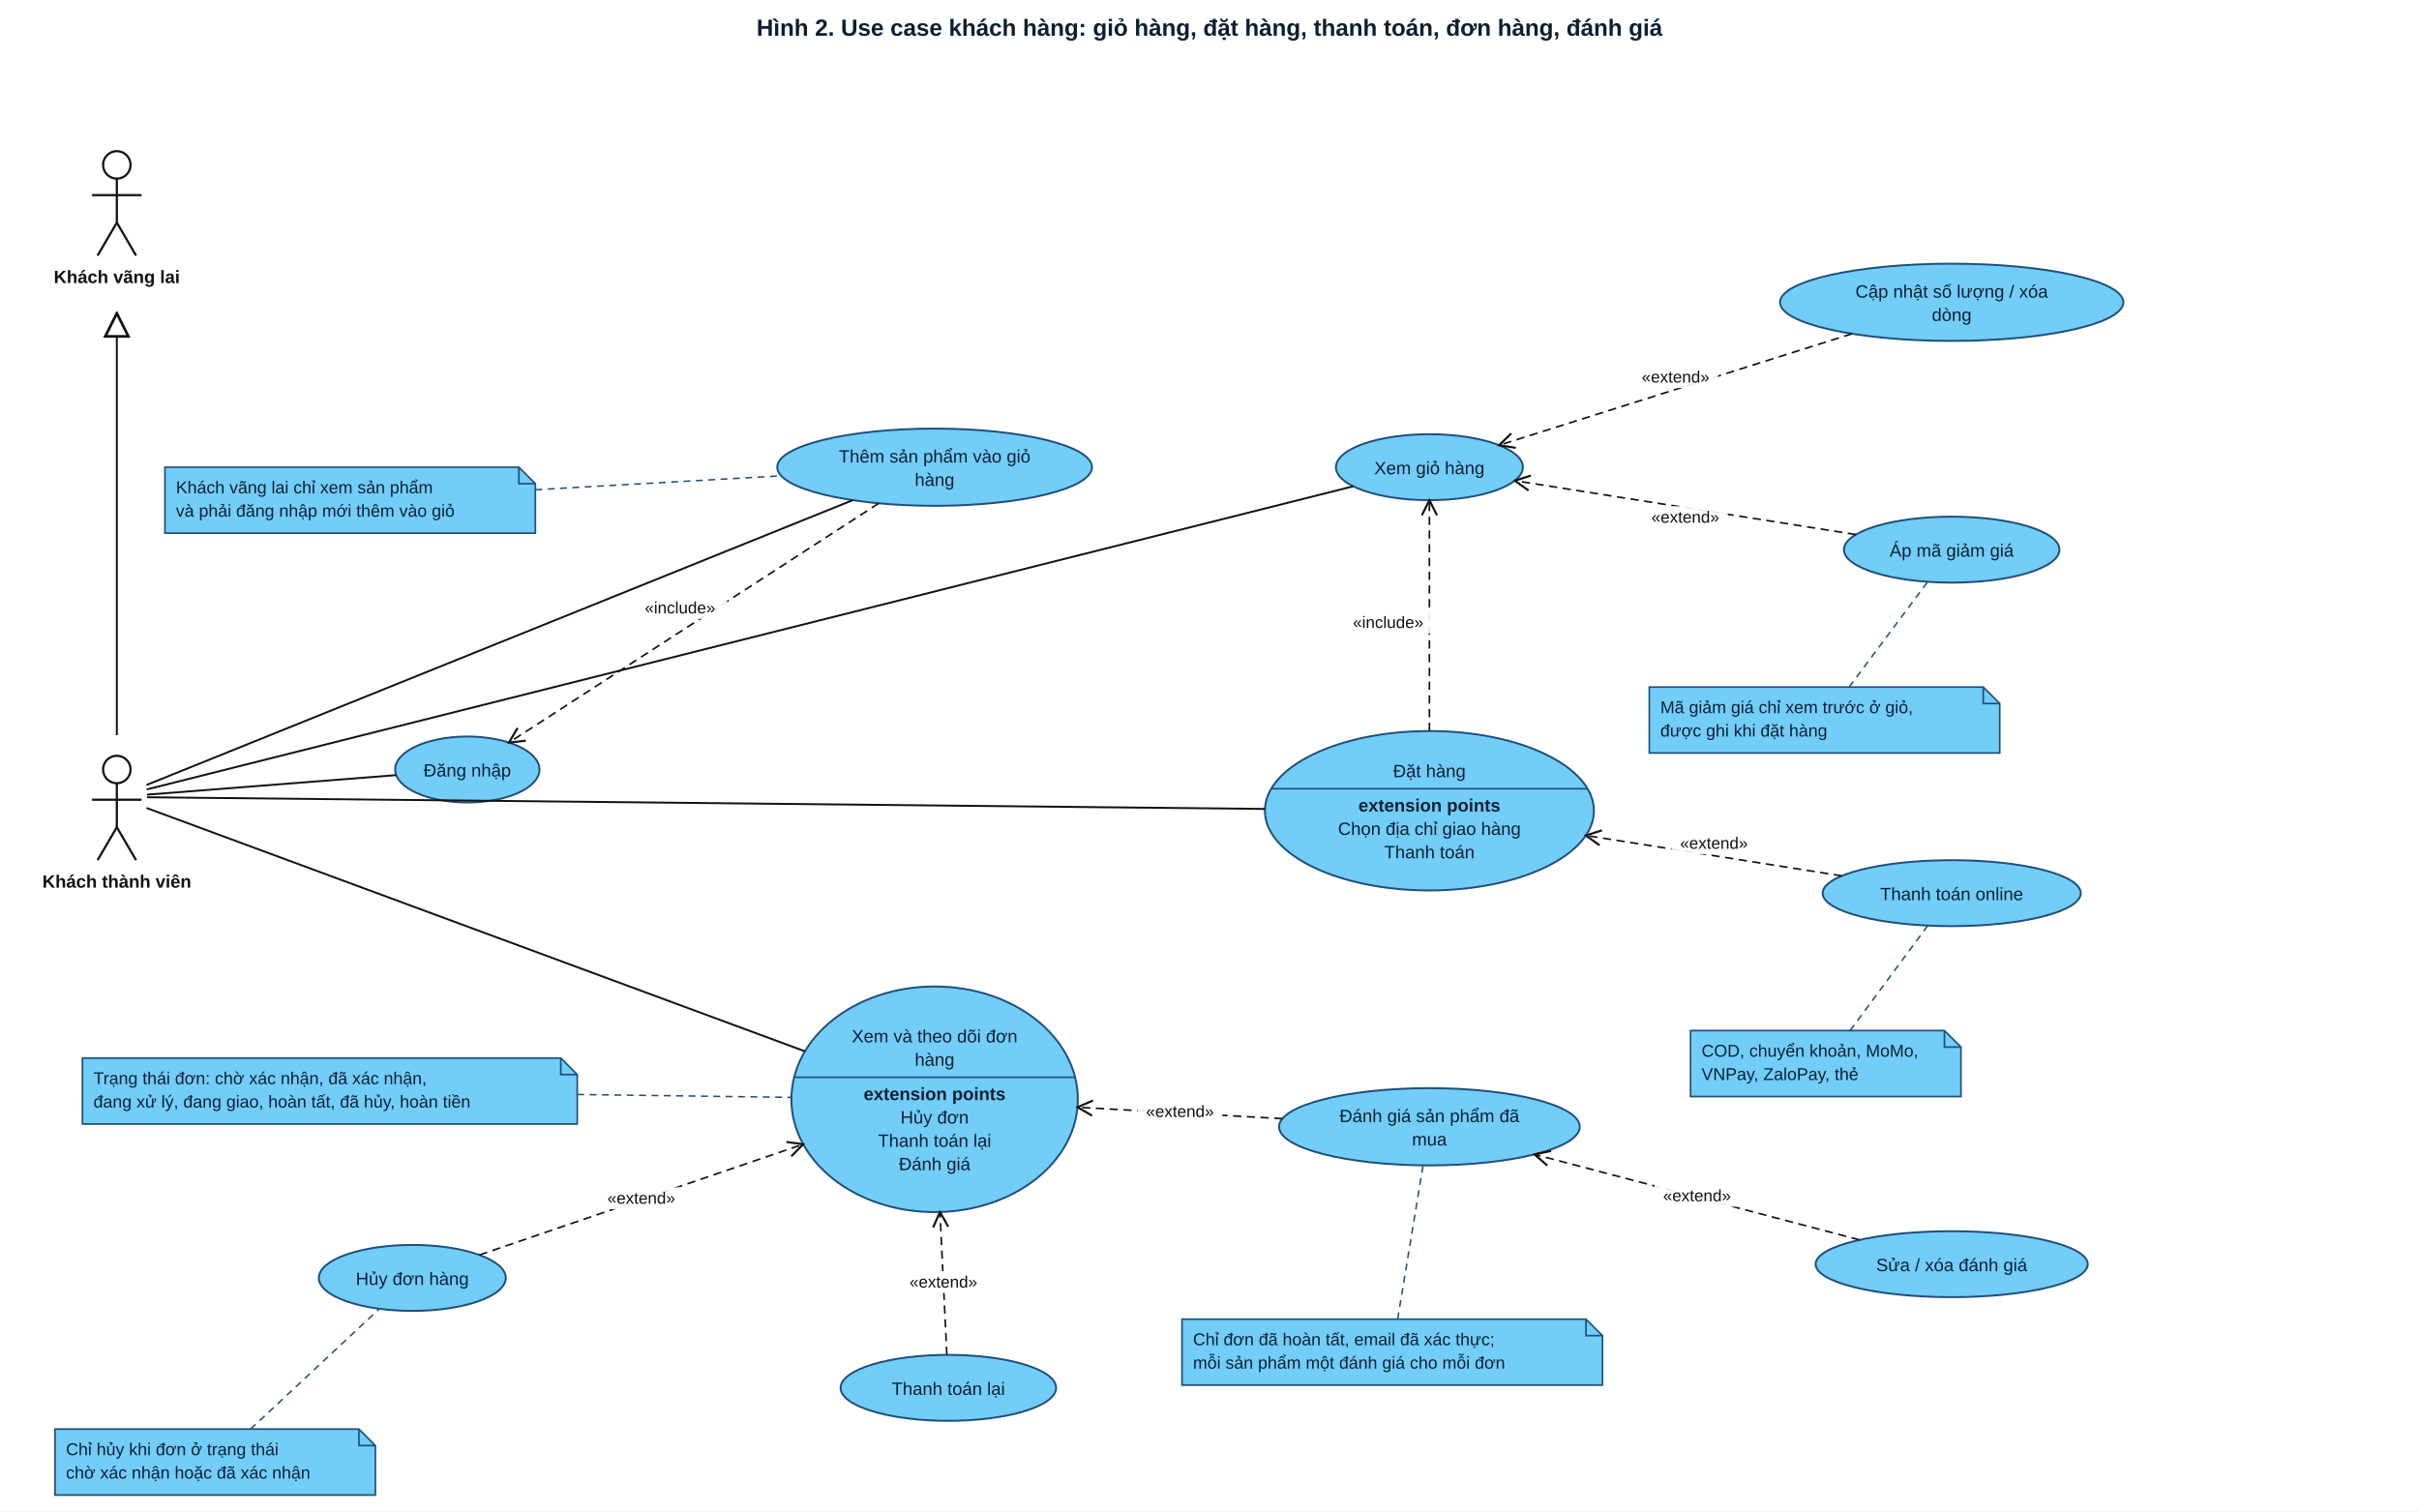
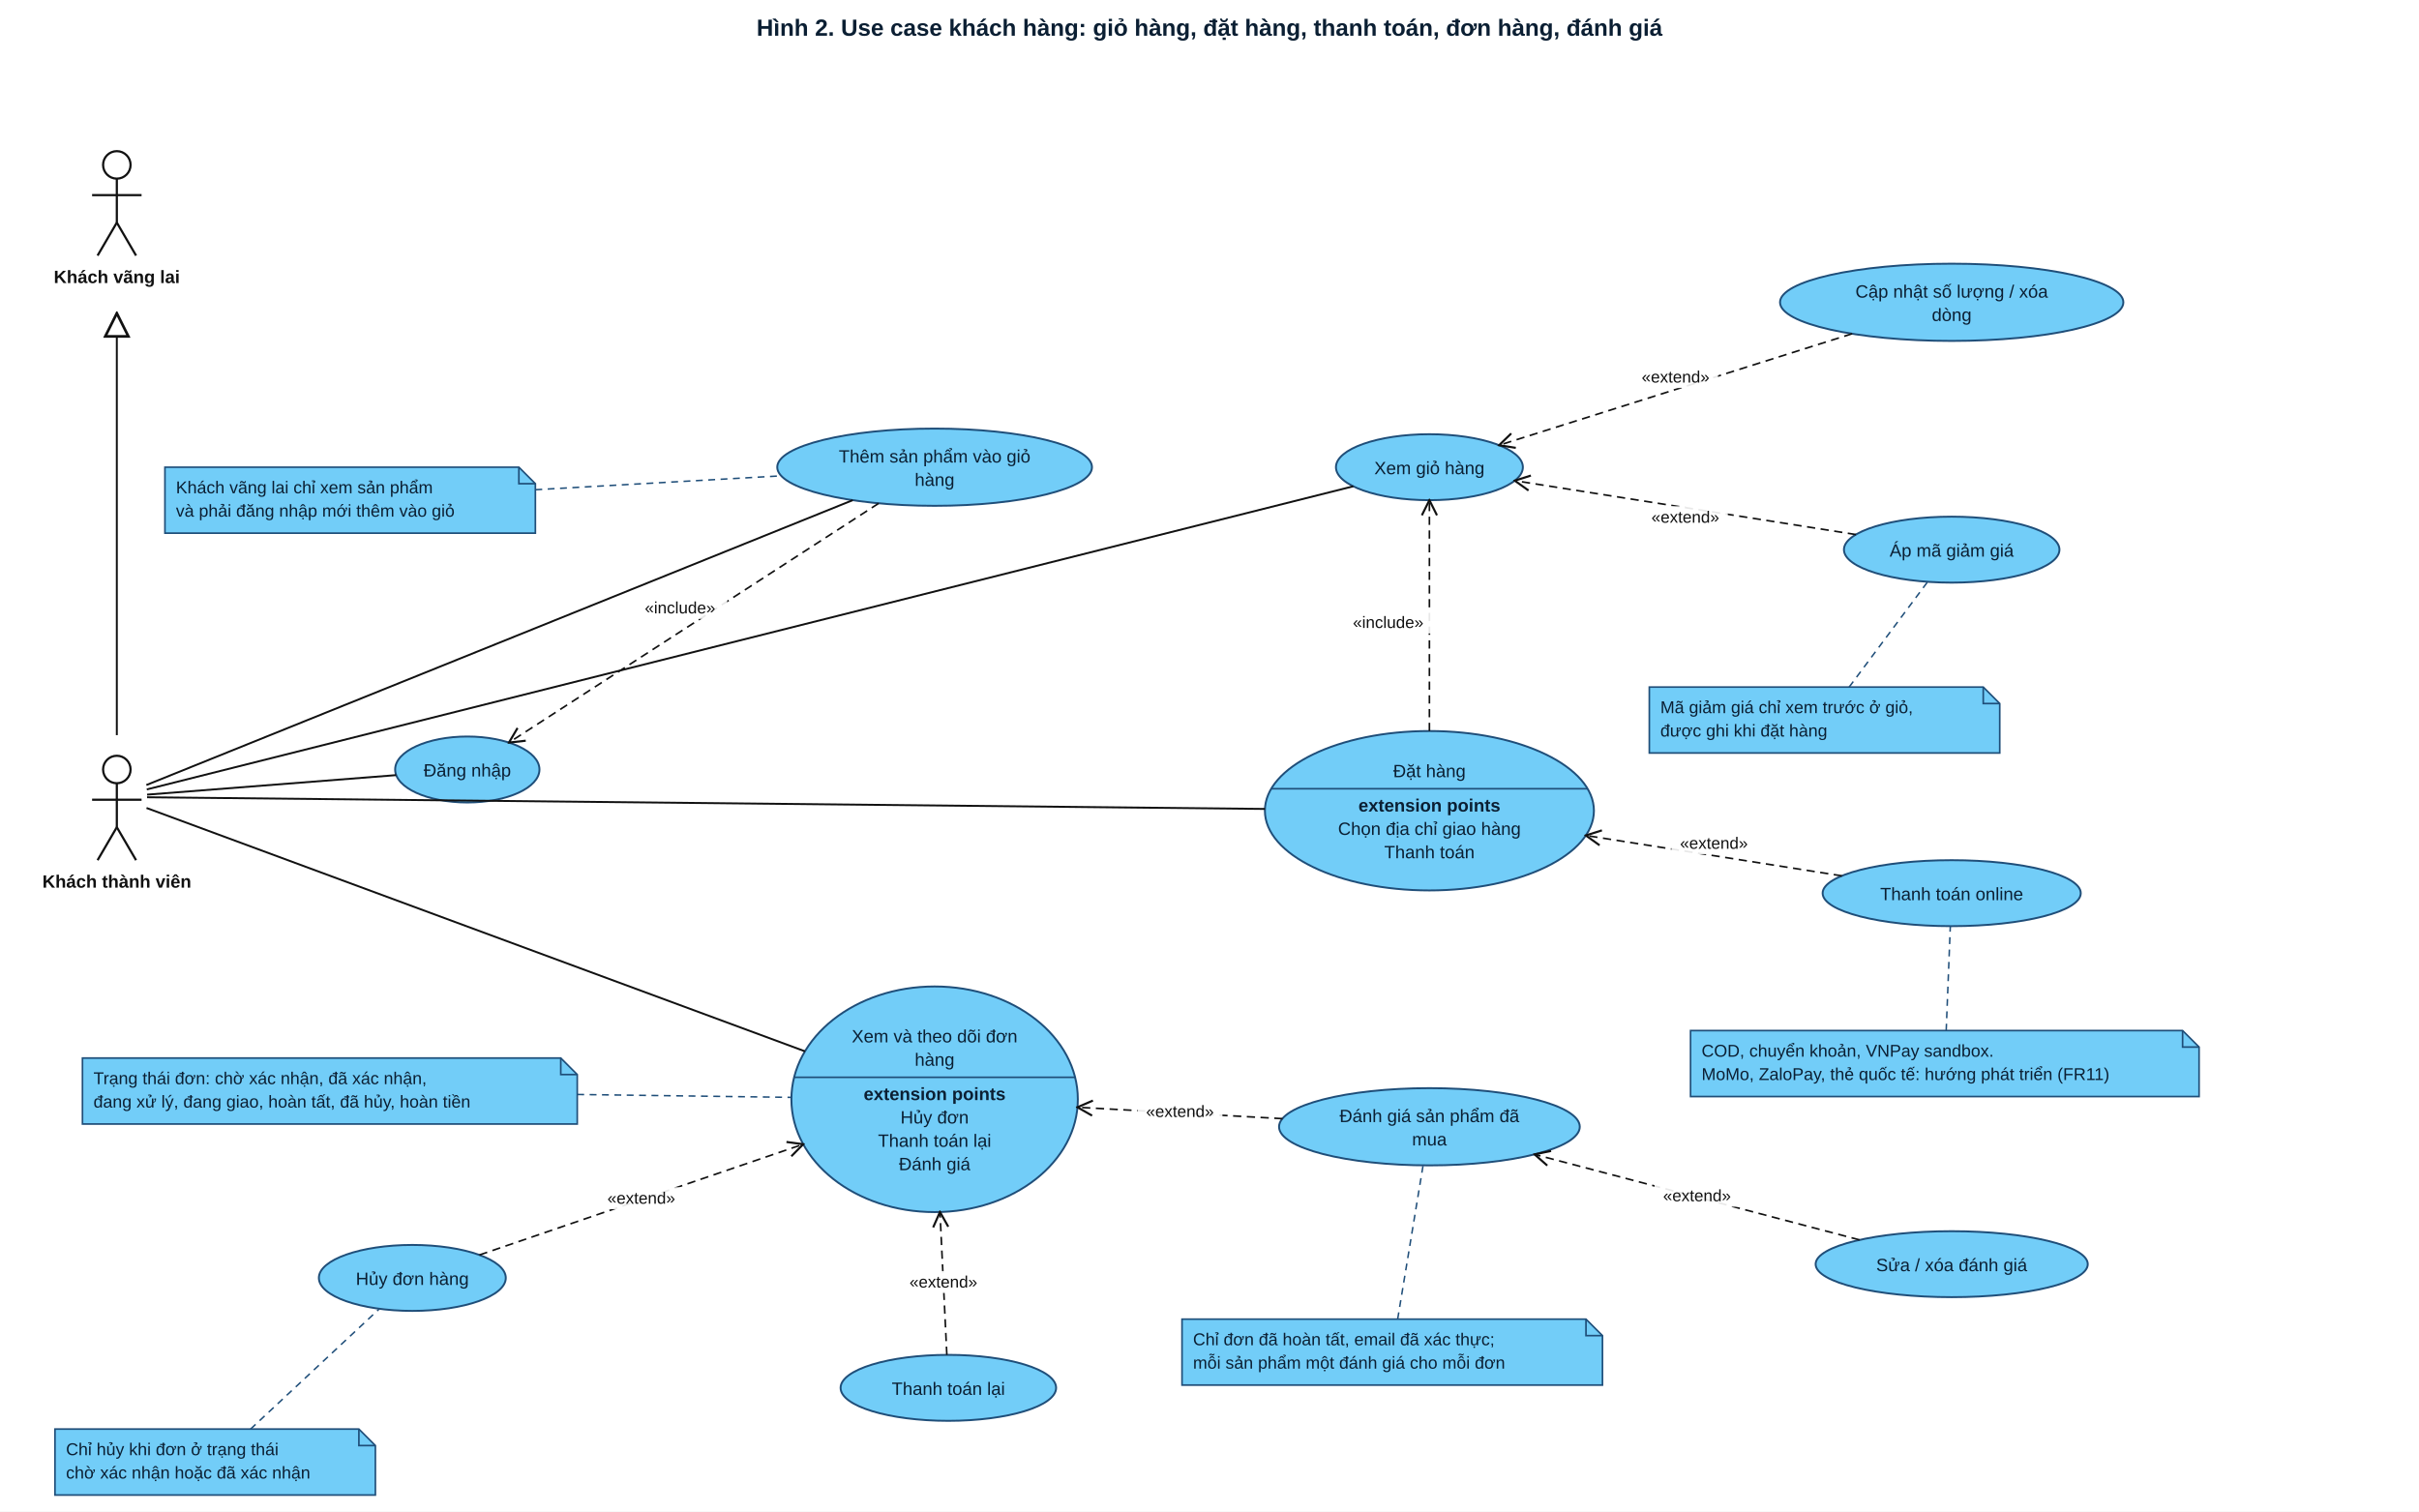
<svg xmlns="http://www.w3.org/2000/svg" width="1760" height="1100" viewBox="0 0 1760 1100">
  <defs>
    <marker id="open" viewBox="0 0 12 12" refX="11" refY="6" markerWidth="11" markerHeight="11" orient="auto-start-reverse">
      <path d="M1,1 L11,6 L1,11" fill="none" stroke="#111" stroke-width="1.4" />
    </marker>
    <marker id="tri" viewBox="0 0 14 14" refX="13" refY="7" markerWidth="14" markerHeight="14" orient="auto-start-reverse">
      <path d="M1,1 L13,7 L1,13 Z" fill="#fff" stroke="#111" stroke-width="1.4" />
    </marker>
  </defs>
  <rect width="100%" height="100%" fill="#fff" />
  <text x="880.0" y="26" text-anchor="middle" font-size="17" font-weight="700" font-family="Segoe UI, Arial, sans-serif" fill="#0b1f33">Hình 2. Use case khách hàng: giỏ hàng, đặt hàng, thanh toán, đơn hàng, đánh giá</text>
  <g stroke="#111" stroke-width="1.6" fill="none">
    <circle cx="85" cy="120" r="10" fill="#fff" />
    <line x1="85" y1="130" x2="85" y2="162" />
    <line x1="67" y1="142" x2="103" y2="142" />
    <line x1="85" y1="162" x2="71" y2="186" />
    <line x1="85" y1="162" x2="99" y2="186" />
  </g>
  <text x="85" y="206" text-anchor="middle" font-size="13" font-family="Segoe UI, Arial, sans-serif" font-weight="600" fill="#111">Khách vãng lai</text>
  <g stroke="#111" stroke-width="1.6" fill="none">
    <circle cx="85" cy="560" r="10" fill="#fff" />
    <line x1="85" y1="570" x2="85" y2="602" />
    <line x1="67" y1="582" x2="103" y2="582" />
    <line x1="85" y1="602" x2="71" y2="626" />
    <line x1="85" y1="602" x2="99" y2="626" />
  </g>
  <text x="85" y="646" text-anchor="middle" font-size="13" font-family="Segoe UI, Arial, sans-serif" font-weight="600" fill="#111">Khách thành viên</text>
  <line x1="85" y1="535" x2="85" y2="228" stroke="#111" stroke-width="1.4" marker-end="url(#tri)" />
  <ellipse cx="340" cy="560" rx="52.5" ry="24.0" fill="#72cdf8" stroke="#1f4e79" stroke-width="1.4" />
  <text x="340" y="565.1" text-anchor="middle" font-size="13" font-family="Segoe UI, Arial, sans-serif" font-weight="400" fill="#0b1f33">Đăng nhập</text>
  <ellipse cx="680" cy="340" rx="114.5" ry="28.1" fill="#72cdf8" stroke="#1f4e79" stroke-width="1.4" />
  <text x="680" y="336.6" text-anchor="middle" font-size="13" font-family="Segoe UI, Arial, sans-serif" font-weight="400" fill="#0b1f33">Thêm sản phẩm vào giỏ</text>
  <text x="680" y="353.6" text-anchor="middle" font-size="13" font-family="Segoe UI, Arial, sans-serif" font-weight="400" fill="#0b1f33">hàng</text>
  <ellipse cx="1040" cy="340" rx="68.0" ry="24.0" fill="#72cdf8" stroke="#1f4e79" stroke-width="1.4" />
  <text x="1040" y="345.1" text-anchor="middle" font-size="13" font-family="Segoe UI, Arial, sans-serif" font-weight="400" fill="#0b1f33">Xem giỏ hàng</text>
  <ellipse cx="1420" cy="220" rx="124.9" ry="28.1" fill="#72cdf8" stroke="#1f4e79" stroke-width="1.4" />
  <text x="1420" y="216.6" text-anchor="middle" font-size="13" font-family="Segoe UI, Arial, sans-serif" font-weight="400" fill="#0b1f33">Cập nhật số lượng / xóa</text>
  <text x="1420" y="233.6" text-anchor="middle" font-size="13" font-family="Segoe UI, Arial, sans-serif" font-weight="400" fill="#0b1f33">dòng</text>
  <ellipse cx="1420" cy="400" rx="78.4" ry="24.0" fill="#72cdf8" stroke="#1f4e79" stroke-width="1.4" />
  <text x="1420" y="405.1" text-anchor="middle" font-size="13" font-family="Segoe UI, Arial, sans-serif" font-weight="400" fill="#0b1f33">Áp mã giảm giá</text>
  <ellipse cx="1040" cy="590" rx="119.7" ry="58.0" fill="#72cdf8" stroke="#1f4e79" stroke-width="1.4" />
  <text x="1040" y="565.6" text-anchor="middle" font-size="13" font-family="Segoe UI, Arial, sans-serif" font-weight="400" fill="#0b1f33">Đặt hàng</text>
  <line x1="924.9" y1="574.0" x2="1155.1" y2="574.0" stroke="#1f4e79" stroke-width="1.2" />
  <text x="1040" y="590.6" text-anchor="middle" font-size="13" font-family="Segoe UI, Arial, sans-serif" font-weight="700" fill="#0b1f33">extension points</text>
  <text x="1040" y="607.6" text-anchor="middle" font-size="13" font-family="Segoe UI, Arial, sans-serif" font-weight="400" fill="#0b1f33">Chọn địa chỉ giao hàng</text>
  <text x="1040" y="624.6" text-anchor="middle" font-size="13" font-family="Segoe UI, Arial, sans-serif" font-weight="400" fill="#0b1f33">Thanh toán</text>
  <ellipse cx="1420" cy="650" rx="93.9" ry="24.0" fill="#72cdf8" stroke="#1f4e79" stroke-width="1.4" />
  <text x="1420" y="655.1" text-anchor="middle" font-size="13" font-family="Segoe UI, Arial, sans-serif" font-weight="400" fill="#0b1f33">Thanh toán online</text>
  <ellipse cx="680" cy="800" rx="104.2" ry="82.1" fill="#72cdf8" stroke="#1f4e79" stroke-width="1.4" />
  <text x="680" y="758.6" text-anchor="middle" font-size="13" font-family="Segoe UI, Arial, sans-serif" font-weight="400" fill="#0b1f33">Xem và theo dõi đơn</text>
  <text x="680" y="775.6" text-anchor="middle" font-size="13" font-family="Segoe UI, Arial, sans-serif" font-weight="400" fill="#0b1f33">hàng</text>
  <line x1="577.8" y1="784.0" x2="782.2" y2="784.0" stroke="#1f4e79" stroke-width="1.2" />
  <text x="680" y="800.6" text-anchor="middle" font-size="13" font-family="Segoe UI, Arial, sans-serif" font-weight="700" fill="#0b1f33">extension points</text>
  <text x="680" y="817.6" text-anchor="middle" font-size="13" font-family="Segoe UI, Arial, sans-serif" font-weight="400" fill="#0b1f33">Hủy đơn</text>
  <text x="680" y="834.6" text-anchor="middle" font-size="13" font-family="Segoe UI, Arial, sans-serif" font-weight="400" fill="#0b1f33">Thanh toán lại</text>
  <text x="680" y="851.6" text-anchor="middle" font-size="13" font-family="Segoe UI, Arial, sans-serif" font-weight="400" fill="#0b1f33">Đánh giá</text>
  <ellipse cx="300" cy="930" rx="68.0" ry="24.0" fill="#72cdf8" stroke="#1f4e79" stroke-width="1.4" />
  <text x="300" y="935.1" text-anchor="middle" font-size="13" font-family="Segoe UI, Arial, sans-serif" font-weight="400" fill="#0b1f33">Hủy đơn hàng</text>
  <ellipse cx="690" cy="1010" rx="78.4" ry="24.0" fill="#72cdf8" stroke="#1f4e79" stroke-width="1.4" />
  <text x="690" y="1015.1" text-anchor="middle" font-size="13" font-family="Segoe UI, Arial, sans-serif" font-weight="400" fill="#0b1f33">Thanh toán lại</text>
  <ellipse cx="1040" cy="820" rx="109.4" ry="28.1" fill="#72cdf8" stroke="#1f4e79" stroke-width="1.4" />
  <text x="1040" y="816.6" text-anchor="middle" font-size="13" font-family="Segoe UI, Arial, sans-serif" font-weight="400" fill="#0b1f33">Đánh giá sản phẩm đã</text>
  <text x="1040" y="833.6" text-anchor="middle" font-size="13" font-family="Segoe UI, Arial, sans-serif" font-weight="400" fill="#0b1f33">mua</text>
  <ellipse cx="1420" cy="920" rx="99.0" ry="24.0" fill="#72cdf8" stroke="#1f4e79" stroke-width="1.4" />
  <text x="1420" y="925.1" text-anchor="middle" font-size="13" font-family="Segoe UI, Arial, sans-serif" font-weight="400" fill="#0b1f33">Sửa / xóa đánh giá</text>
  <line x1="107.0" y1="578.3" x2="288.2" y2="564.1" stroke="#111" stroke-width="1.4" />
  <line x1="106.5" y1="571.3" x2="620.4" y2="364.0" stroke="#111" stroke-width="1.4" />
  <line x1="106.8" y1="574.5" x2="984.6" y2="353.9" stroke="#111" stroke-width="1.4" />
  <line x1="107.0" y1="580.2" x2="920.3" y2="588.7" stroke="#111" stroke-width="1.4" />
  <line x1="106.6" y1="588.0" x2="585.7" y2="765.1" stroke="#111" stroke-width="1.4" />
  <line x1="639.3" y1="366.3" x2="370.3" y2="540.4" stroke="#111" stroke-width="1.2" stroke-dasharray="6 4" marker-end="url(#open)" />
  <rect x="460.6" y="434.4" width="68.5" height="16" fill="#fff" opacity="0.9" />
  <text x="494.8" y="446.4" text-anchor="middle" font-size="12" font-family="Segoe UI, Arial, sans-serif" fill="#111">«include»</text>
  <line x1="1040.0" y1="532.0" x2="1040.0" y2="364.0" stroke="#111" stroke-width="1.2" stroke-dasharray="6 4" marker-end="url(#open)" />
  <rect x="975.8" y="445.0" width="68.5" height="16" fill="#fff" opacity="0.9" />
  <text x="1010.0" y="457.0" text-anchor="middle" font-size="12" font-family="Segoe UI, Arial, sans-serif" fill="#111">«include»</text>
  <line x1="1347.5" y1="242.9" x2="1090.7" y2="324.0" stroke="#111" stroke-width="1.2" stroke-dasharray="6 4" marker-end="url(#open)" />
  <rect x="1188.2" y="266.4" width="61.8" height="16" fill="#fff" opacity="0.9" />
  <text x="1219.1" y="278.4" text-anchor="middle" font-size="12" font-family="Segoe UI, Arial, sans-serif" fill="#111">«extend»</text>
  <line x1="1350.3" y1="389.0" x2="1102.1" y2="349.8" stroke="#111" stroke-width="1.2" stroke-dasharray="6 4" marker-end="url(#open)" />
  <rect x="1195.3" y="368.4" width="61.8" height="16" fill="#fff" opacity="0.9" />
  <text x="1226.2" y="380.4" text-anchor="middle" font-size="12" font-family="Segoe UI, Arial, sans-serif" fill="#111">«extend»</text>
  <line x1="1340.1" y1="637.4" x2="1153.8" y2="608.0" stroke="#111" stroke-width="1.2" stroke-dasharray="6 4" marker-end="url(#open)" />
  <rect x="1216.1" y="605.7" width="61.8" height="16" fill="#fff" opacity="0.9" />
  <text x="1247.0" y="617.7" text-anchor="middle" font-size="12" font-family="Segoe UI, Arial, sans-serif" fill="#111">«extend»</text>
  <line x1="348.8" y1="913.3" x2="584.4" y2="832.7" stroke="#111" stroke-width="1.2" stroke-dasharray="6 4" marker-end="url(#open)" />
  <rect x="435.7" y="864.0" width="61.8" height="16" fill="#fff" opacity="0.9" />
  <text x="466.6" y="876.0" text-anchor="middle" font-size="12" font-family="Segoe UI, Arial, sans-serif" fill="#111">«extend»</text>
  <line x1="688.9" y1="986.0" x2="683.9" y2="882.0" stroke="#111" stroke-width="1.2" stroke-dasharray="6 4" marker-end="url(#open)" />
  <rect x="655.5" y="925.0" width="61.8" height="16" fill="#fff" opacity="0.9" />
  <text x="686.4" y="937.0" text-anchor="middle" font-size="12" font-family="Segoe UI, Arial, sans-serif" fill="#111">«extend»</text>
  <line x1="933.1" y1="814.1" x2="783.9" y2="805.8" stroke="#111" stroke-width="1.2" stroke-dasharray="6 4" marker-end="url(#open)" />
  <rect x="827.6" y="800.9" width="61.8" height="16" fill="#fff" opacity="0.9" />
  <text x="858.5" y="812.9" text-anchor="middle" font-size="12" font-family="Segoe UI, Arial, sans-serif" fill="#111">«extend»</text>
  <line x1="1352.9" y1="902.3" x2="1116.5" y2="840.1" stroke="#111" stroke-width="1.2" stroke-dasharray="6 4" marker-end="url(#open)" />
  <rect x="1203.8" y="862.2" width="61.8" height="16" fill="#fff" opacity="0.9" />
  <text x="1234.7" y="874.2" text-anchor="middle" font-size="12" font-family="Segoe UI, Arial, sans-serif" fill="#111">«extend»</text>
-   <polygon points="1230,750 1414.72,750 1426.72,762 1426.72,798 1230,798" fill="#72cdf8" stroke="#1f4e79" stroke-width="1.2" />
-   <polyline points="1414.72,750 1414.72,762 1426.72,762" fill="none" stroke="#1f4e79" stroke-width="1.2" />
-   <text x="1238" y="769" font-size="12.5" font-family="Segoe UI, Arial, sans-serif" fill="#0b1f33">COD, chuyển khoản, MoMo,</text>
-   <text x="1238" y="786" font-size="12.5" font-family="Segoe UI, Arial, sans-serif" fill="#0b1f33">VNPay, ZaloPay, thẻ</text>
-   <line x1="1346.1" y1="750.0" x2="1402.6" y2="673.6" stroke="#1f4e79" stroke-width="1.1" stroke-dasharray="5 4" />
+   <polygon points="1230,750 1588,750 1600,762 1600,798 1230,798" fill="#72cdf8" stroke="#1f4e79" stroke-width="1.2" />
+   <polyline points="1588,750 1588,762 1600,762" fill="none" stroke="#1f4e79" stroke-width="1.2" />
+   <text x="1238" y="769" font-size="12.5" font-family="Segoe UI, Arial, sans-serif" fill="#0b1f33">COD, chuyển khoản, VNPay sandbox.</text>
+   <text x="1238" y="786" font-size="12.5" font-family="Segoe UI, Arial, sans-serif" fill="#0b1f33">MoMo, ZaloPay, thẻ quốc tế: hướng phát triển (FR11)</text>
+   <line x1="1416.0" y1="750.0" x2="1419.0" y2="674.0" stroke="#1f4e79" stroke-width="1.1" stroke-dasharray="5 4" />
  <polygon points="60,770 408,770 420,782 420,818 60,818" fill="#72cdf8" stroke="#1f4e79" stroke-width="1.2" />
  <polyline points="408,770 408,782 420,782" fill="none" stroke="#1f4e79" stroke-width="1.2" />
  <text x="68" y="789" font-size="12.5" font-family="Segoe UI, Arial, sans-serif" fill="#0b1f33">Trạng thái đơn: chờ xác nhận, đã xác nhận,</text>
  <text x="68" y="806" font-size="12.5" font-family="Segoe UI, Arial, sans-serif" fill="#0b1f33">đang xử lý, đang giao, hoàn tất, đã hủy, hoàn tiền</text>
  <line x1="420.0" y1="796.5" x2="575.8" y2="798.6" stroke="#1f4e79" stroke-width="1.1" stroke-dasharray="5 4" />
  <polygon points="40,1040 261.12,1040 273.12,1052 273.12,1088 40,1088" fill="#72cdf8" stroke="#1f4e79" stroke-width="1.2" />
  <polyline points="261.12,1040 261.12,1052 273.12,1052" fill="none" stroke="#1f4e79" stroke-width="1.2" />
  <text x="48" y="1059" font-size="12.5" font-family="Segoe UI, Arial, sans-serif" fill="#0b1f33">Chỉ hủy khi đơn ở trạng thái</text>
  <text x="48" y="1076" font-size="12.5" font-family="Segoe UI, Arial, sans-serif" fill="#0b1f33">chờ xác nhận hoặc đã xác nhận</text>
  <line x1="182.3" y1="1040.0" x2="276.0" y2="952.5" stroke="#1f4e79" stroke-width="1.1" stroke-dasharray="5 4" />
  <polygon points="860,960 1153.92,960 1165.92,972 1165.92,1008 860,1008" fill="#72cdf8" stroke="#1f4e79" stroke-width="1.2" />
  <polyline points="1153.92,960 1153.92,972 1165.92,972" fill="none" stroke="#1f4e79" stroke-width="1.2" />
  <text x="868" y="979" font-size="12.5" font-family="Segoe UI, Arial, sans-serif" fill="#0b1f33">Chỉ đơn đã hoàn tất, email đã xác thực;</text>
  <text x="868" y="996" font-size="12.5" font-family="Segoe UI, Arial, sans-serif" fill="#0b1f33">mỗi sản phẩm một đánh giá cho mỗi đơn</text>
  <line x1="1016.9" y1="960.0" x2="1035.4" y2="848.1" stroke="#1f4e79" stroke-width="1.1" stroke-dasharray="5 4" />
  <polygon points="1200,500 1442.96,500 1454.96,512 1454.96,548 1200,548" fill="#72cdf8" stroke="#1f4e79" stroke-width="1.2" />
  <polyline points="1442.96,500 1442.96,512 1454.96,512" fill="none" stroke="#1f4e79" stroke-width="1.2" />
  <text x="1208" y="519" font-size="12.5" font-family="Segoe UI, Arial, sans-serif" fill="#0b1f33">Mã giảm giá chỉ xem trước ở giỏ,</text>
  <text x="1208" y="536" font-size="12.5" font-family="Segoe UI, Arial, sans-serif" fill="#0b1f33">được ghi khi đặt hàng</text>
  <line x1="1345.4" y1="500.0" x2="1402.5" y2="423.4" stroke="#1f4e79" stroke-width="1.1" stroke-dasharray="5 4" />
  <polygon points="120,340 377.52,340 389.52,352 389.52,388 120,388" fill="#72cdf8" stroke="#1f4e79" stroke-width="1.2" />
  <polyline points="377.52,340 377.52,352 389.52,352" fill="none" stroke="#1f4e79" stroke-width="1.2" />
  <text x="128" y="359" font-size="12.5" font-family="Segoe UI, Arial, sans-serif" fill="#0b1f33">Khách vãng lai chỉ xem sản phẩm</text>
  <text x="128" y="376" font-size="12.5" font-family="Segoe UI, Arial, sans-serif" fill="#0b1f33">và phải đăng nhập mới thêm vào giỏ</text>
  <line x1="389.5" y1="356.4" x2="568.4" y2="346.3" stroke="#1f4e79" stroke-width="1.1" stroke-dasharray="5 4" />
</svg>
